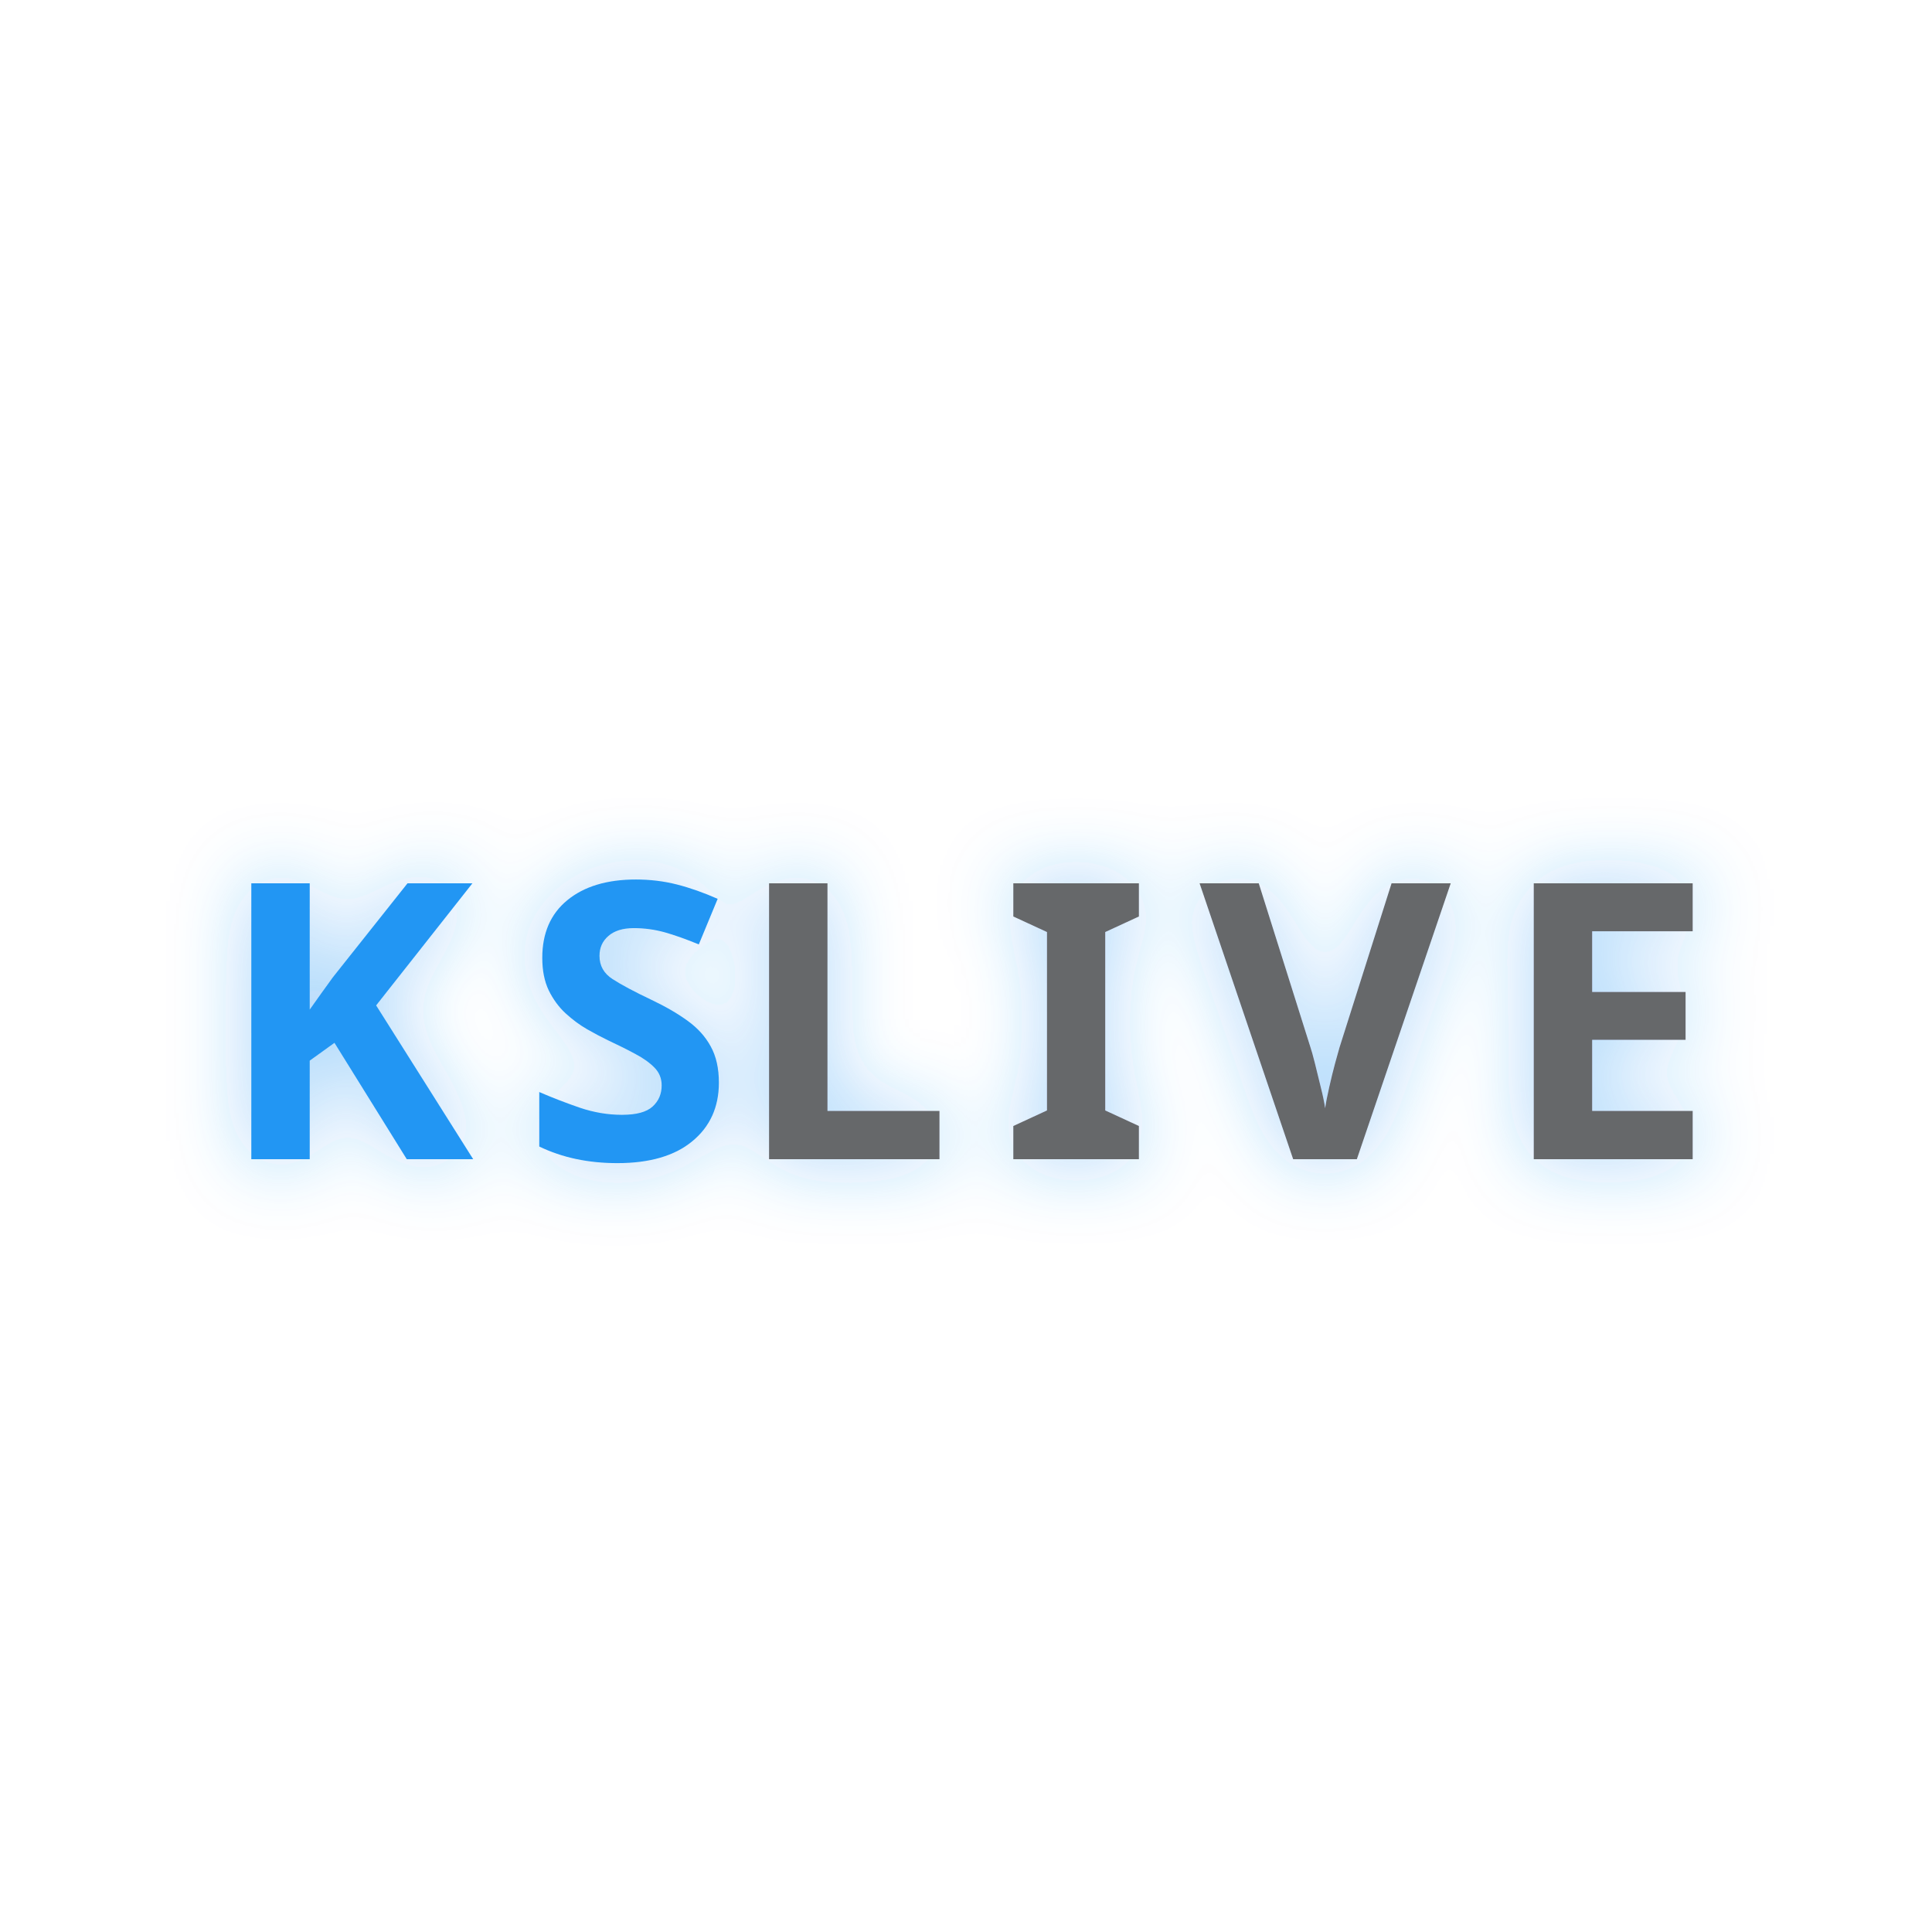
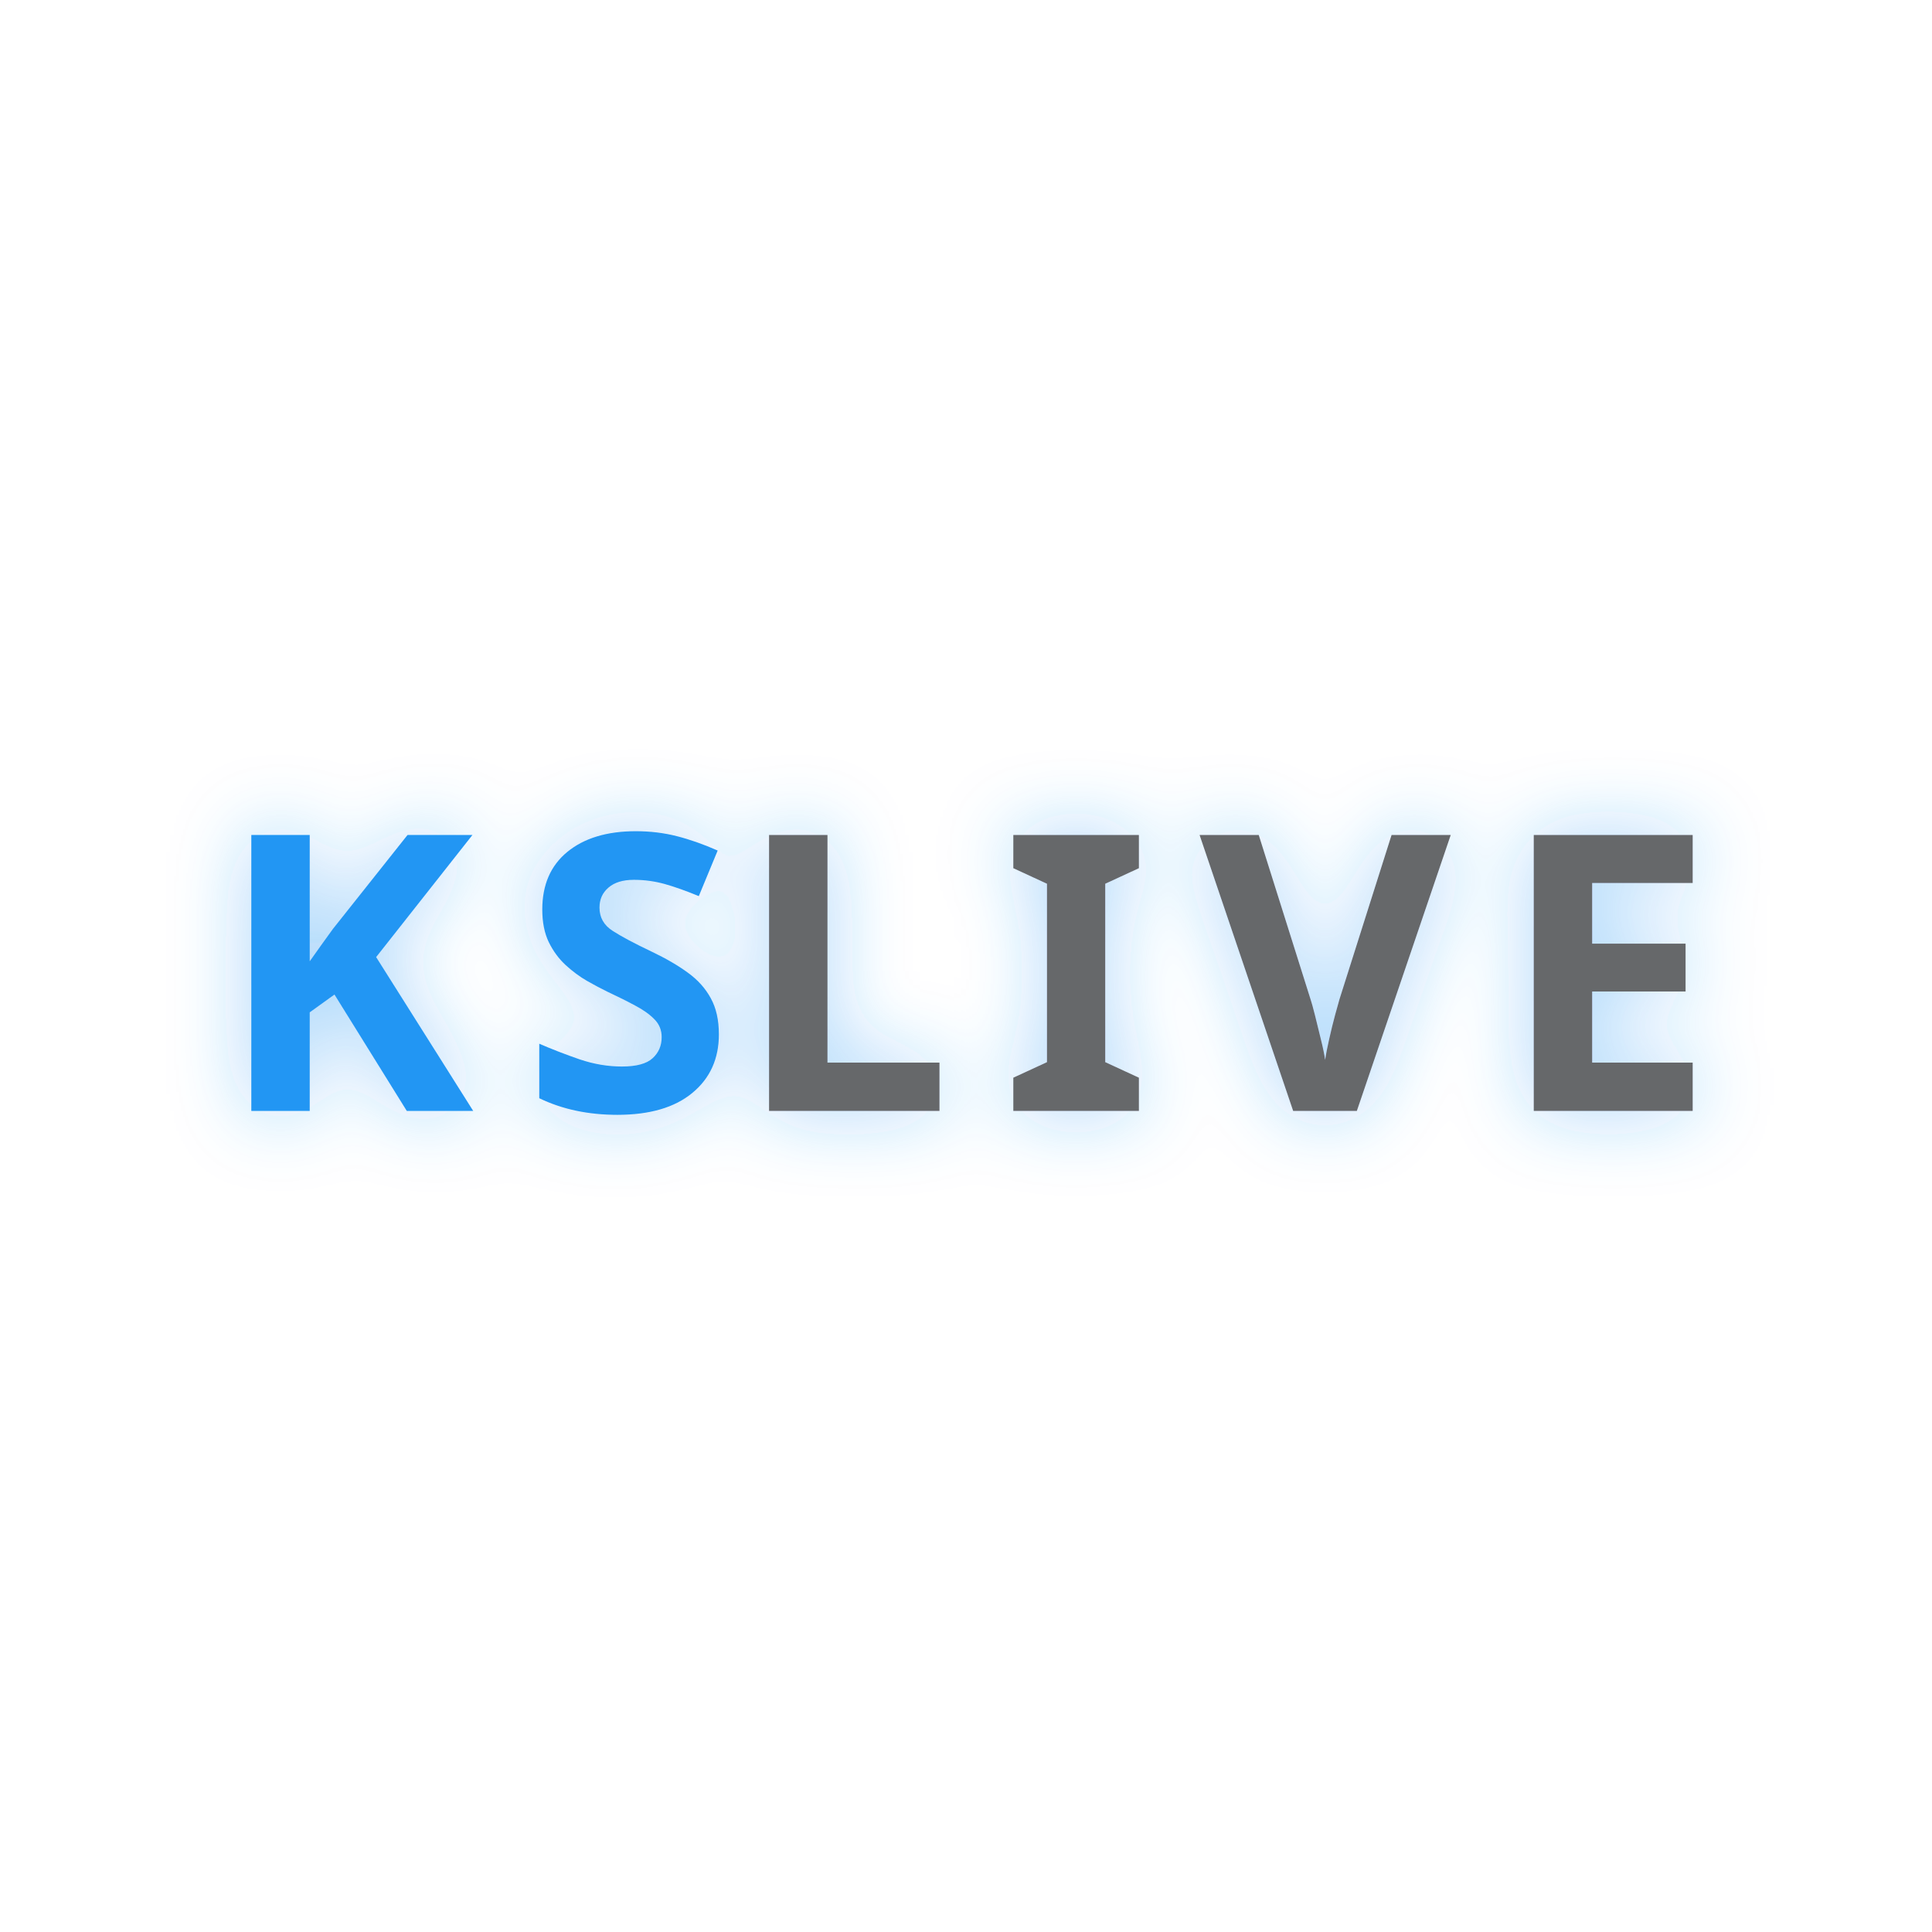
<svg xmlns="http://www.w3.org/2000/svg" viewBox="0 0 200 200" style="border-radius: 30%" width="200" height="200">
  <defs>
    <filter id="glow" x="-50%" y="-50%" width="200%" height="200%">
      <feGaussianBlur stdDeviation="4" result="blur" />
      <feFlood flood-color="rgba(33,150,243,0.4)" result="color" />
      <feComposite in="color" in2="blur" operator="in" result="shadow" />
      <feMerge>
        <feMergeNode in="shadow" />
        <feMergeNode in="SourceGraphic" />
      </feMerge>
    </filter>
  </defs>
  <rect width="200" height="200" fill="#ffffff08" />
-   <text x="100" y="120" font-family="'Bebas Neue', sans-serif" font-size="40" font-weight="700" letter-spacing="5" fill="#2196F3" text-anchor="middle" filter="url(#glow)">KS<tspan fill="#66686A" opacity="0.6">LIVE</tspan>
+   <text x="100" y="115" font-family="'Bebas Neue', sans-serif" font-size="40" font-weight="700" letter-spacing="5" fill="#2196F3" text-anchor="middle" filter="url(#glow)">KS<tspan fill="#66686A" opacity="0.6">LIVE</tspan>
  </text>
</svg>
